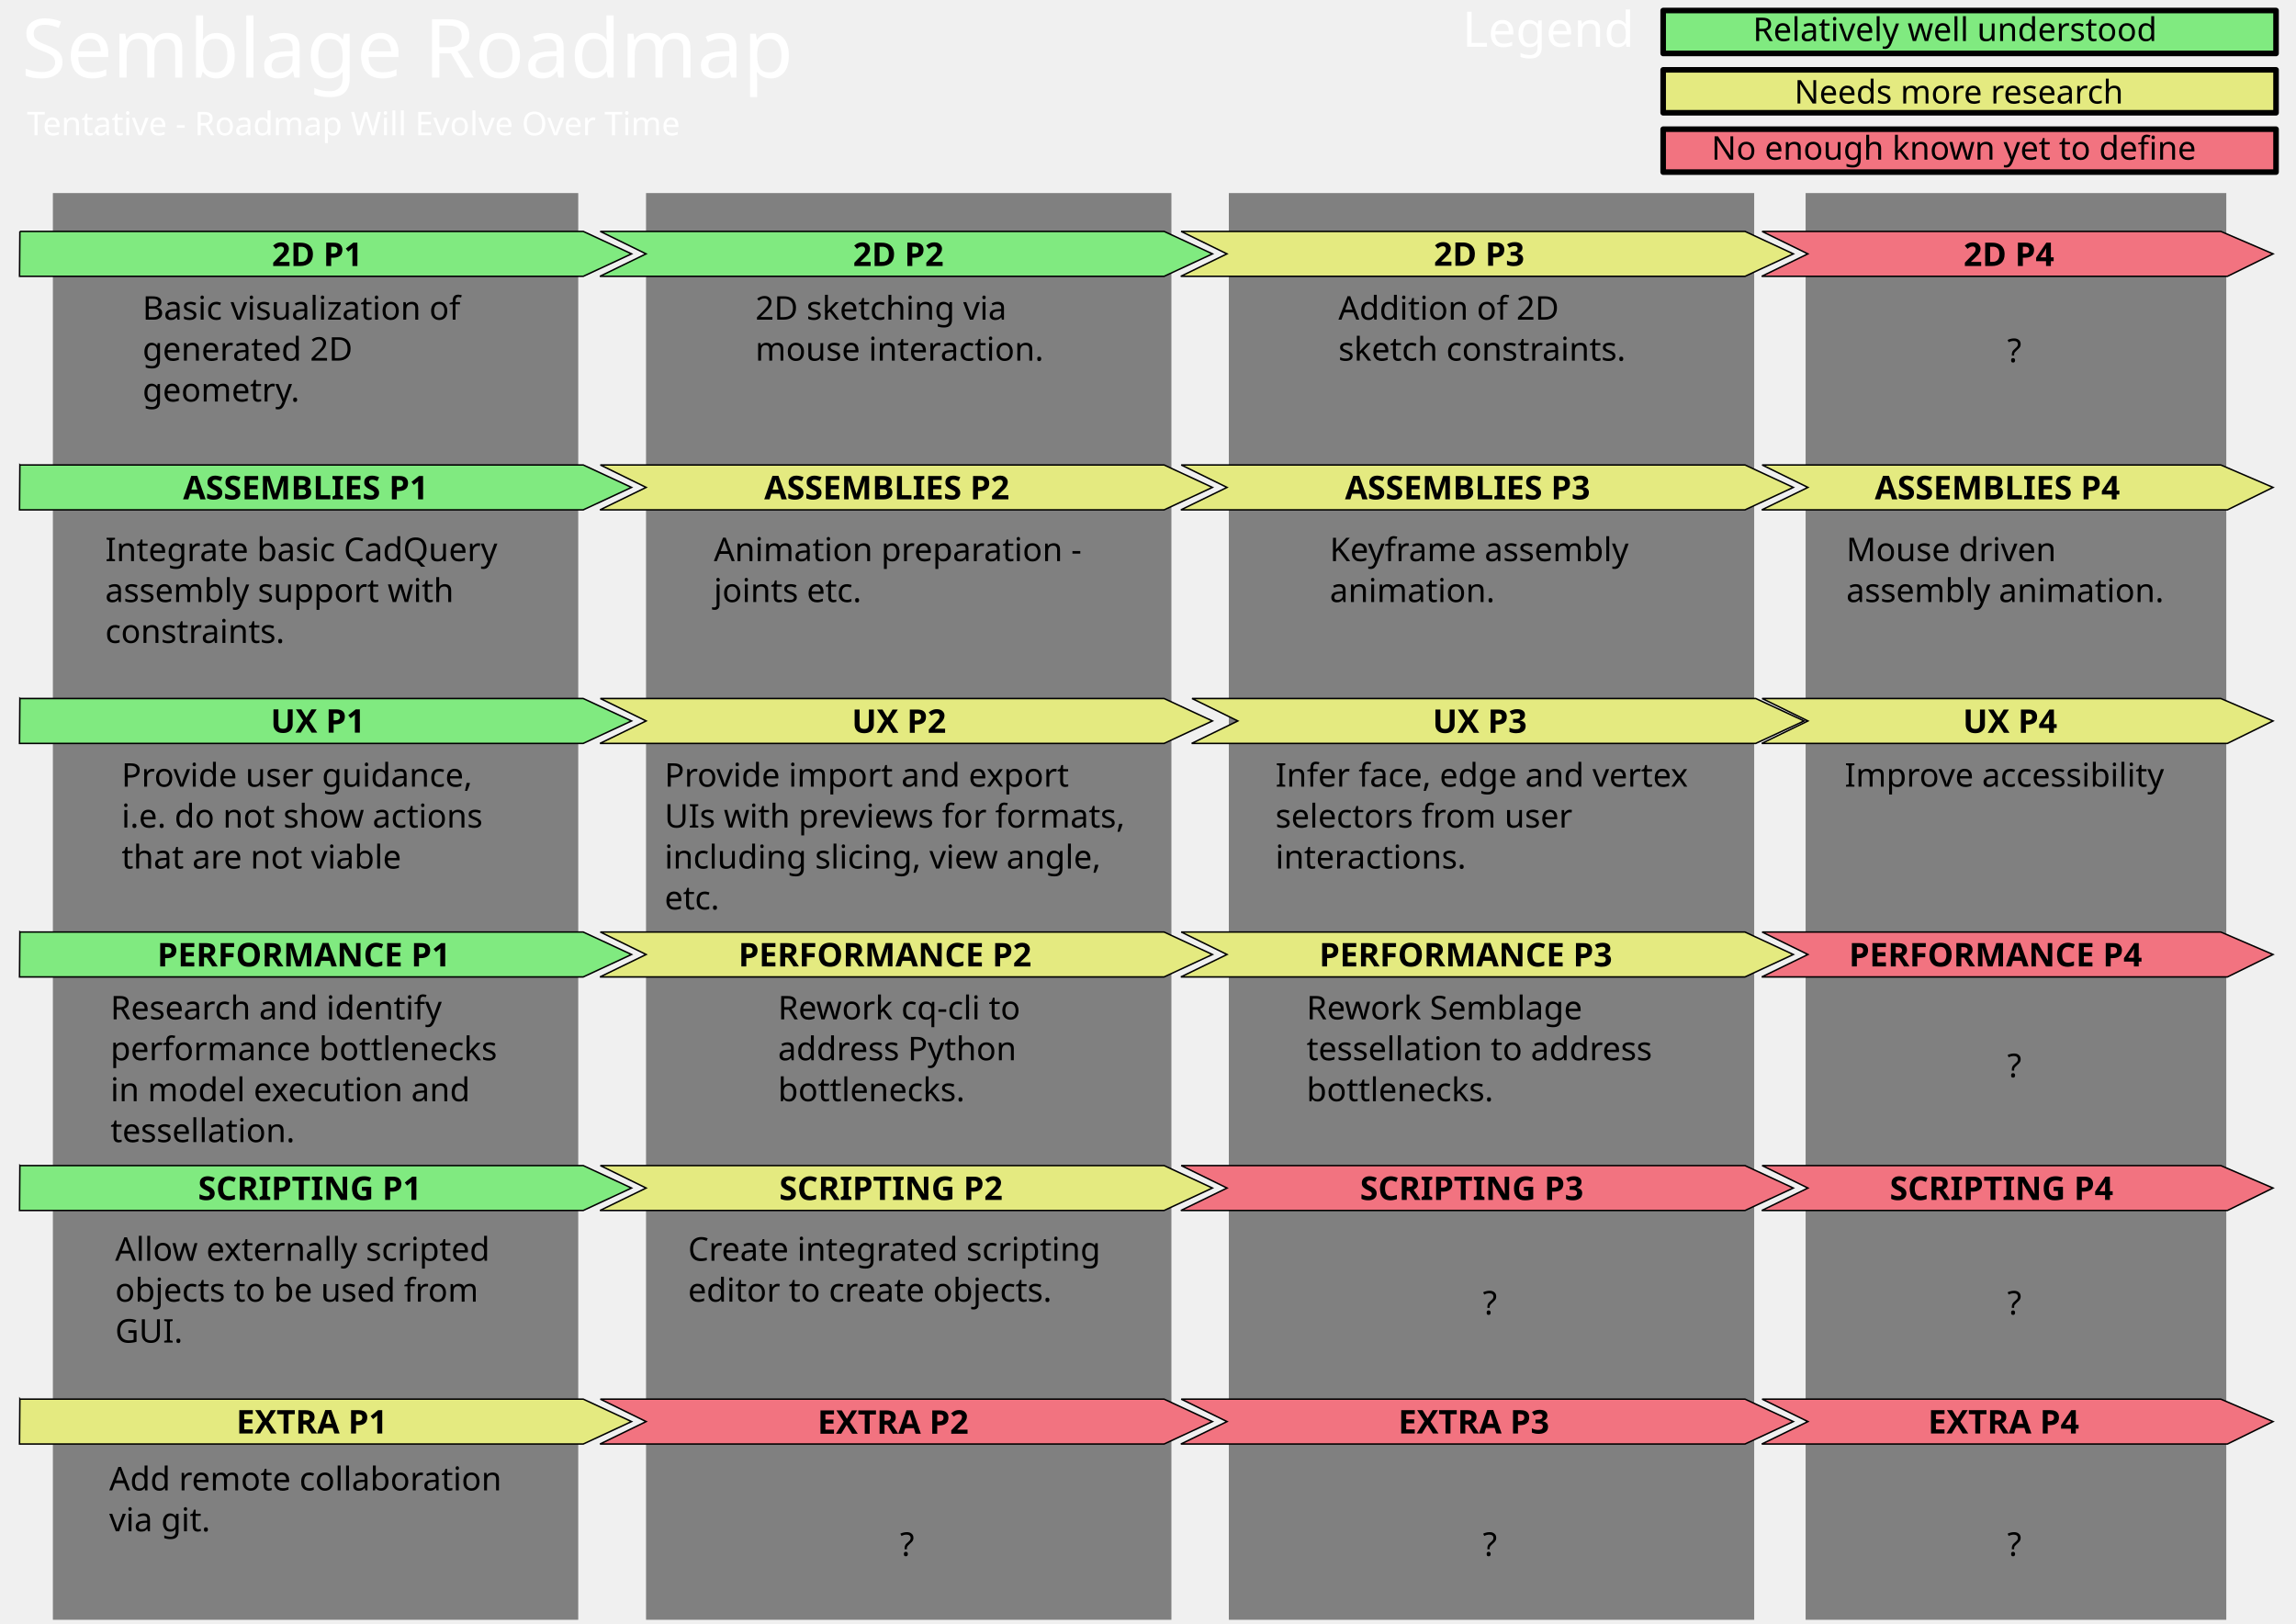
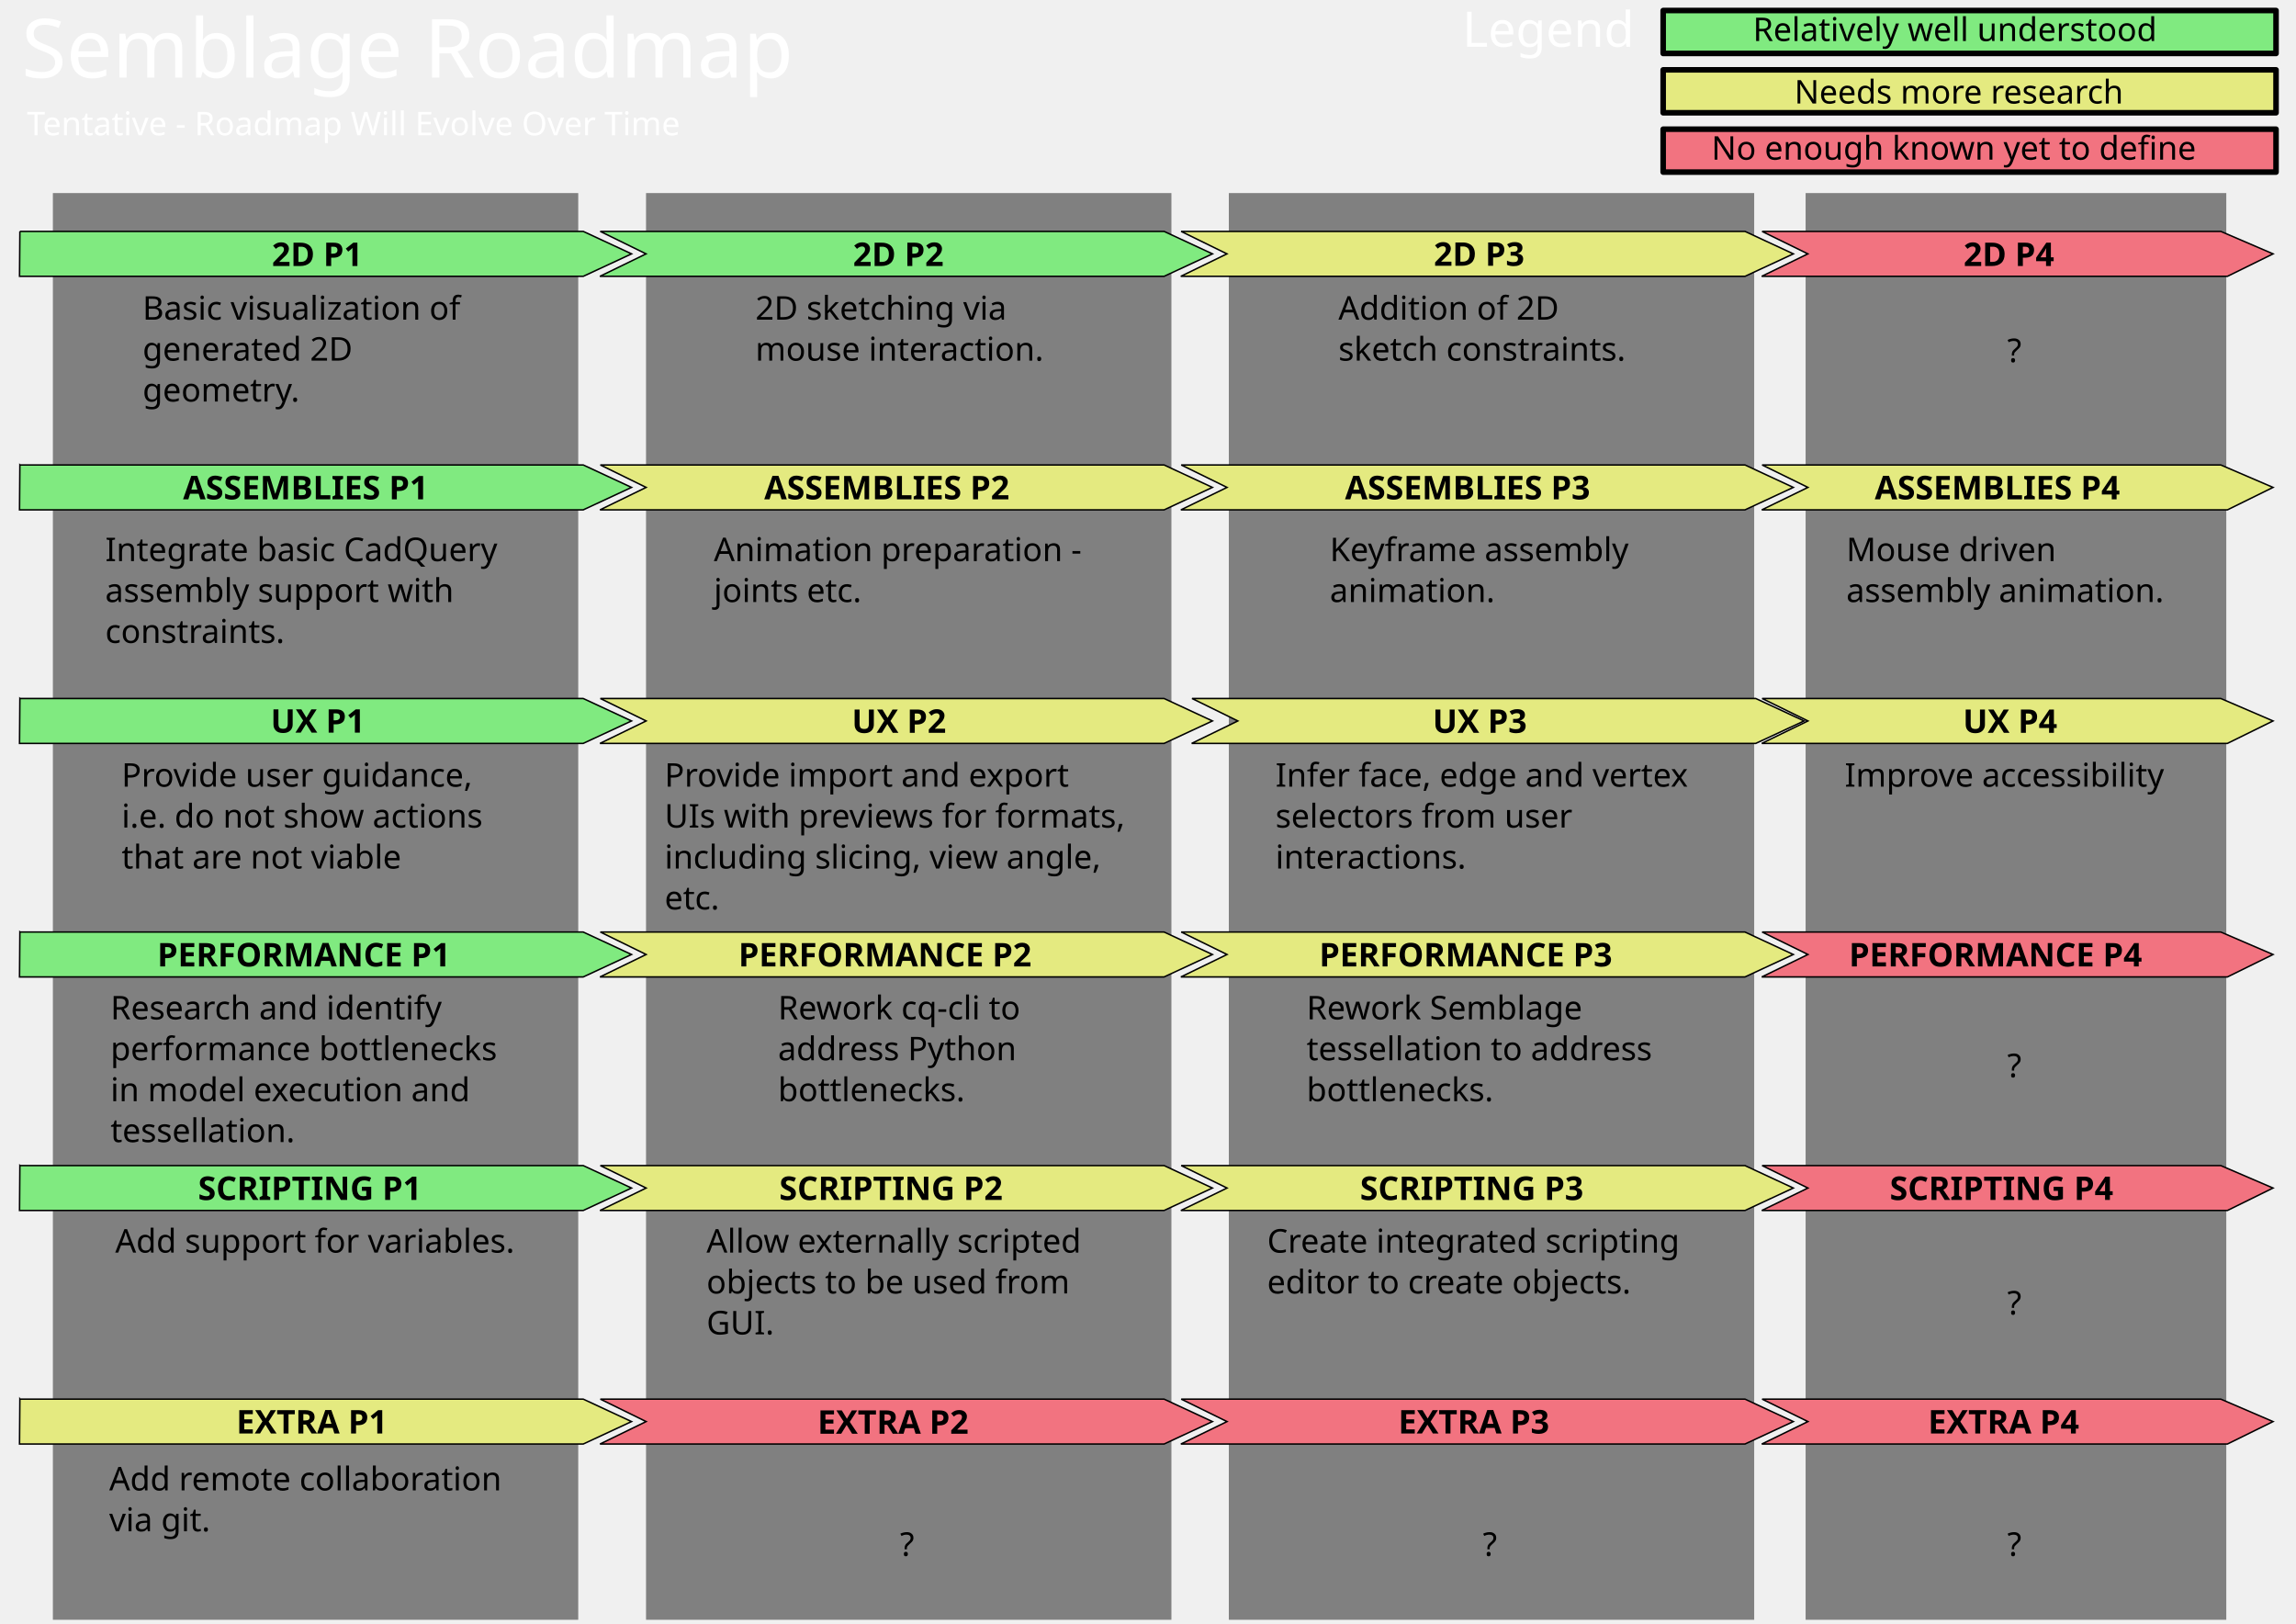
<svg xmlns="http://www.w3.org/2000/svg" width="297mm" height="210mm" viewBox="0 0 297 210" version="1.1" id="svg8">
  <defs id="defs2">
    </defs>
  <g id="layer1">
    <rect style="fill:#808080;fill-opacity:1;stroke:none;stroke-width:0.424;stroke-linecap:butt;stroke-linejoin:round;stroke-miterlimit:4;stroke-dasharray:none;stroke-opacity:1" id="rect1930" width="67.959" height="184.522" x="6.839" y="24.971" />
    <rect style="fill:#808080;fill-opacity:1;stroke:none;stroke-width:0.379;stroke-linecap:butt;stroke-linejoin:round;stroke-miterlimit:4;stroke-dasharray:none;stroke-opacity:1" id="rect1928" width="54.416" height="184.522" x="233.567" y="24.971" />
    <rect style="fill:#808080;fill-opacity:1;stroke:none;stroke-width:0.424;stroke-linecap:butt;stroke-linejoin:round;stroke-miterlimit:4;stroke-dasharray:none;stroke-opacity:1" id="rect1926" width="67.959" height="184.522" x="158.956" y="24.971" />
    <rect style="fill:#808080;fill-opacity:1;stroke:none;stroke-width:0.424;stroke-linecap:butt;stroke-linejoin:round;stroke-miterlimit:4;stroke-dasharray:none;stroke-opacity:1" id="rect1924" width="67.959" height="184.522" x="83.569" y="24.971" />
    <text xml:space="preserve" style="font-style:normal;font-weight:normal;font-size:5.644px;line-height:1.25;font-family:sans-serif;fill:#000000;fill-opacity:1;stroke:none;stroke-width:0.265" x="3.481" y="17.496" id="text980">
      <tspan id="tspan978" x="3.481" y="17.496" style="font-size:4.233px;fill:#ffffff;fill-opacity:1;stroke-width:0.265">Tentative - Roadmap Will Evolve Over Time</tspan>
    </text>
    <path style="fill:#80ea80;fill-opacity:1;stroke:#000000;stroke-width:0.191px;stroke-linecap:butt;stroke-linejoin:miter;stroke-opacity:1" d="m 2.572,29.929 c 0,0 72.876,0 72.876,0 0,0 6.248,2.904 6.248,2.904 0,0 -6.248,2.904 -6.248,2.904 0,0 -72.921,0 -72.921,0 0,0 0.045,-5.809 0.045,-5.809 z" id="path944" />
    <text xml:space="preserve" style="font-style:normal;font-weight:normal;font-size:10.583px;line-height:1.25;font-family:sans-serif;fill:#000000;fill-opacity:1;stroke:none;stroke-width:0.265" x="35.168" y="34.404" id="text932">
      <tspan id="tspan930" x="35.168" y="34.404" style="font-style:normal;font-variant:normal;font-weight:bold;font-stretch:normal;font-size:4.233px;font-family:sans-serif;-inkscape-font-specification:'sans-serif Bold';stroke-width:0.265">2D P1</tspan>
    </text>
    <path style="fill:#80ea80;fill-opacity:1;stroke:#000000;stroke-width:0.191px;stroke-linecap:butt;stroke-linejoin:miter;stroke-opacity:1" d="m 77.646,29.929 c 0,0 72.939,0 72.939,0 0,0 6.254,2.904 6.254,2.904 0,0 -6.254,2.904 -6.254,2.904 0,0 -72.984,0 -72.984,0 0,0 5.969,-2.904 5.969,-2.904 0,0 -5.924,-2.904 -5.924,-2.904 z" id="path958" />
    <text xml:space="preserve" style="font-style:normal;font-weight:normal;font-size:10.583px;line-height:1.25;font-family:sans-serif;fill:#000000;fill-opacity:1;stroke:none;stroke-width:0.265" x="110.341" y="34.404" id="text964">
      <tspan id="tspan962" x="110.341" y="34.404" style="font-style:normal;font-variant:normal;font-weight:bold;font-stretch:normal;font-size:4.233px;font-family:sans-serif;-inkscape-font-specification:'sans-serif Bold';stroke-width:0.265">2D P2</tspan>
    </text>
    <path style="fill:#e4ea80;fill-opacity:1;stroke:#000000;stroke-width:0.191px;stroke-linecap:butt;stroke-linejoin:miter;stroke-opacity:1" d="m 152.788,29.929 c 0,0 72.939,0 72.939,0 0,0 6.254,2.904 6.254,2.904 0,0 -6.254,2.904 -6.254,2.904 0,0 -72.985,0 -72.985,0 0,0 5.969,-2.904 5.969,-2.904 0,0 -5.924,-2.904 -5.924,-2.904 z" id="path966" />
    <text xml:space="preserve" style="font-style:normal;font-weight:normal;font-size:10.583px;line-height:1.25;font-family:sans-serif;fill:#000000;fill-opacity:1;stroke:none;stroke-width:0.265" x="185.467" y="34.374" id="text972">
      <tspan id="tspan970" x="185.467" y="34.374" style="font-style:normal;font-variant:normal;font-weight:bold;font-stretch:normal;font-size:4.233px;font-family:sans-serif;-inkscape-font-specification:'sans-serif Bold';stroke-width:0.265">2D P3</tspan>
    </text>
    <path style="fill:#f27380;fill-opacity:1;stroke:#000000;stroke-width:0.191px;stroke-linecap:butt;stroke-linejoin:miter;stroke-opacity:1" d="m 227.93,29.929 c 0,0 59.345,0 59.345,0 0,0 6.759,2.904 6.759,2.904 0,0 -5.903,2.904 -5.903,2.904 0,0 -60.246,0 -60.246,0 0,0 5.972,-2.904 5.972,-2.904 0,0 -5.926,-2.904 -5.926,-2.904 z" id="path974" />
    <path style="fill:#80ea80;fill-opacity:1;stroke:#000000;stroke-width:0.191px;stroke-linecap:butt;stroke-linejoin:miter;stroke-opacity:1" d="m 2.572,60.134 c 0,0 72.87,0 72.87,0 0,0 6.248,2.904 6.248,2.904 0,0 -6.248,2.904 -6.248,2.904 0,0 -72.916,0 -72.916,0 0,0 0.045,-5.809 0.045,-5.809 z" id="path990" />
    <text xml:space="preserve" style="font-style:normal;font-weight:normal;font-size:10.583px;line-height:1.25;font-family:sans-serif;fill:#000000;fill-opacity:1;stroke:none;stroke-width:0.265" x="23.68" y="64.579" id="text988">
      <tspan id="tspan986" x="23.68" y="64.579" style="font-style:normal;font-variant:normal;font-weight:bold;font-stretch:normal;font-size:4.233px;font-family:sans-serif;-inkscape-font-specification:'sans-serif Bold';stroke-width:0.265">ASSEMBLIES P1</tspan>
    </text>
    <path style="fill:#e4ea80;fill-opacity:1;stroke:#000000;stroke-width:0.191px;stroke-linecap:butt;stroke-linejoin:miter;stroke-opacity:1" d="m 77.658,60.134 c 0,0 72.922,0 72.922,0 0,0 6.252,2.904 6.252,2.904 0,0 -6.252,2.904 -6.252,2.904 0,0 -72.968,0 -72.968,0 0,0 5.968,-2.904 5.968,-2.904 0,0 -5.922,-2.904 -5.922,-2.904 z" id="path994" />
    <text xml:space="preserve" style="font-style:normal;font-weight:normal;font-size:4.233px;line-height:1.25;font-family:sans-serif;fill:#000000;fill-opacity:1;stroke:none;stroke-width:0.265" x="98.86" y="64.579" id="text1000">
      <tspan id="tspan998" x="98.86" y="64.579" style="font-style:normal;font-variant:normal;font-weight:bold;font-stretch:normal;font-size:4.233px;font-family:sans-serif;-inkscape-font-specification:'sans-serif Bold';stroke-width:0.265">ASSEMBLIES P2</tspan>
    </text>
    <path style="fill:#e4ea80;fill-opacity:1;stroke:#000000;stroke-width:0.191px;stroke-linecap:butt;stroke-linejoin:miter;stroke-opacity:1" d="m 152.8,60.134 c 0,0 72.922,0 72.922,0 0,0 6.252,2.904 6.252,2.904 0,0 -6.252,2.904 -6.252,2.904 0,0 -72.968,0 -72.968,0 0,0 5.968,-2.904 5.968,-2.904 0,0 -5.922,-2.904 -5.922,-2.904 z" id="path1002" />
    <text xml:space="preserve" style="font-style:normal;font-weight:normal;font-size:4.233px;line-height:1.25;font-family:sans-serif;fill:#000000;fill-opacity:1;stroke:none;stroke-width:0.265" x="173.986" y="64.579" id="text1008">
      <tspan id="tspan1006" x="173.986" y="64.579" style="font-style:normal;font-variant:normal;font-weight:bold;font-stretch:normal;font-size:4.233px;font-family:sans-serif;-inkscape-font-specification:'sans-serif Bold';stroke-width:0.265">ASSEMBLIES P3</tspan>
    </text>
    <path style="fill:#e4ea80;fill-opacity:1;stroke:#000000;stroke-width:0.191px;stroke-linecap:butt;stroke-linejoin:miter;stroke-opacity:1" d="m 227.942,60.134 c 0,0 59.329,0 59.329,0 0,0 6.757,2.904 6.757,2.904 0,0 -5.901,2.904 -5.901,2.904 0,0 -60.23,0 -60.23,0 0,0 5.97,-2.904 5.97,-2.904 0,0 -5.925,-2.904 -5.925,-2.904 z" id="path1010" />
    <path style="fill:#f27380;fill-opacity:1;stroke:#000000;stroke-width:0.191px;stroke-linecap:butt;stroke-linejoin:miter;stroke-opacity:1" d="m 227.942,150.749 c 0,0 59.329,0 59.329,0 0,0 6.757,2.904 6.757,2.904 0,0 -5.901,2.904 -5.901,2.904 0,0 -60.23,0 -60.23,0 0,0 5.97,-2.904 5.97,-2.904 0,0 -5.925,-2.904 -5.925,-2.904 z" id="path1042" />
    <path style="fill:#80ea80;fill-opacity:1;stroke:#000000;stroke-width:0.191px;stroke-linecap:butt;stroke-linejoin:miter;stroke-opacity:1" d="m 2.572,150.749 c 0,0 72.87,0 72.87,0 0,0 6.248,2.904 6.248,2.904 0,0 -6.248,2.904 -6.248,2.904 0,0 -72.916,0 -72.916,0 0,0 0.045,-5.809 0.045,-5.809 z" id="path1022" />
    <text xml:space="preserve" style="font-style:normal;font-weight:normal;font-size:10.583px;line-height:1.25;font-family:sans-serif;fill:#000000;fill-opacity:1;stroke:none;stroke-width:0.265" x="25.618" y="155.194" id="text1020">
      <tspan id="tspan1018" x="25.618" y="155.194" style="font-style:normal;font-variant:normal;font-weight:bold;font-stretch:normal;font-size:4.233px;font-family:sans-serif;-inkscape-font-specification:'sans-serif Bold';stroke-width:0.265">SCRIPTING P1</tspan>
    </text>
    <path style="fill:#e4ea80;fill-opacity:1;stroke:#000000;stroke-width:0.191px;stroke-linecap:butt;stroke-linejoin:miter;stroke-opacity:1" d="m 77.658,150.749 c 0,0 72.922,0 72.922,0 0,0 6.252,2.904 6.252,2.904 0,0 -6.252,2.904 -6.252,2.904 0,0 -72.968,0 -72.968,0 0,0 5.968,-2.904 5.968,-2.904 0,0 -5.922,-2.904 -5.922,-2.904 z" id="path1026" />
    <text xml:space="preserve" style="font-style:normal;font-weight:normal;font-size:10.583px;line-height:1.25;font-family:sans-serif;fill:#000000;fill-opacity:1;stroke:none;stroke-width:0.265" x="100.797" y="155.194" id="text1032">
      <tspan id="tspan1030" x="100.797" y="155.194" style="font-style:normal;font-variant:normal;font-weight:bold;font-stretch:normal;font-size:4.233px;font-family:sans-serif;-inkscape-font-specification:'sans-serif Bold';stroke-width:0.265">SCRIPTING P2</tspan>
    </text>
-     <path style="fill:#f27380;fill-opacity:1;stroke:#000000;stroke-width:0.191px;stroke-linecap:butt;stroke-linejoin:miter;stroke-opacity:1" d="m 152.8,150.749 c 0,0 72.922,0 72.922,0 0,0 6.252,2.904 6.252,2.904 0,0 -6.252,2.904 -6.252,2.904 0,0 -72.968,0 -72.968,0 0,0 5.968,-2.904 5.968,-2.904 0,0 -5.922,-2.904 -5.922,-2.904 z" id="path1034" />
+     <path style="fill:#e4ea80;fill-opacity:1;stroke:#000000;stroke-width:0.191px;stroke-linecap:butt;stroke-linejoin:miter;stroke-opacity:1" d="m 152.8,150.749 c 0,0 72.922,0 72.922,0 0,0 6.252,2.904 6.252,2.904 0,0 -6.252,2.904 -6.252,2.904 0,0 -72.968,0 -72.968,0 0,0 5.968,-2.904 5.968,-2.904 0,0 -5.922,-2.904 -5.922,-2.904 z" id="path1034" />
    <text xml:space="preserve" style="font-style:normal;font-weight:normal;font-size:10.583px;line-height:1.25;font-family:sans-serif;fill:#000000;fill-opacity:1;stroke:none;stroke-width:0.265" x="175.924" y="155.194" id="text1040">
      <tspan id="tspan1038" x="175.924" y="155.194" style="font-style:normal;font-variant:normal;font-weight:bold;font-stretch:normal;font-size:4.233px;font-family:sans-serif;-inkscape-font-specification:'sans-serif Bold';stroke-width:0.265">SCRIPTING P3</tspan>
    </text>
    <path style="fill:#80ea80;fill-opacity:1;stroke:#000000;stroke-width:0.191px;stroke-linecap:butt;stroke-linejoin:miter;stroke-opacity:1" d="m 2.572,90.339 c 0,0 72.87,0 72.87,0 0,0 6.248,2.904 6.248,2.904 0,0 -6.248,2.904 -6.248,2.904 0,0 -72.916,0 -72.916,0 0,0 0.045,-5.809 0.045,-5.809 z" id="path1054" />
    <text xml:space="preserve" style="font-style:normal;font-weight:normal;font-size:10.583px;line-height:1.25;font-family:sans-serif;fill:#000000;fill-opacity:1;stroke:none;stroke-width:0.265" x="35.014" y="94.756" id="text1052">
      <tspan id="tspan1050" x="35.014" y="94.756" style="font-style:normal;font-variant:normal;font-weight:bold;font-stretch:normal;font-size:4.233px;font-family:sans-serif;-inkscape-font-specification:'sans-serif Bold';stroke-width:0.265">UX P1</tspan>
    </text>
    <path style="fill:#e4ea80;fill-opacity:1;stroke:#000000;stroke-width:0.191px;stroke-linecap:butt;stroke-linejoin:miter;stroke-opacity:1" d="m 77.658,90.339 c 0,0 72.922,0 72.922,0 0,0 6.252,2.904 6.252,2.904 0,0 -6.252,2.904 -6.252,2.904 0,0 -72.968,0 -72.968,0 0,0 5.968,-2.904 5.968,-2.904 0,0 -5.922,-2.904 -5.922,-2.904 z" id="path1058" />
    <text xml:space="preserve" style="font-style:normal;font-weight:normal;font-size:4.233px;line-height:1.25;font-family:sans-serif;fill:#000000;fill-opacity:1;stroke:none;stroke-width:0.265" x="110.193" y="94.784" id="text1064">
      <tspan id="tspan1062" x="110.193" y="94.784" style="font-style:normal;font-variant:normal;font-weight:bold;font-stretch:normal;font-size:4.233px;font-family:sans-serif;-inkscape-font-specification:'sans-serif Bold';stroke-width:0.265">UX P2</tspan>
    </text>
    <path style="fill:#e4ea80;fill-opacity:1;stroke:#000000;stroke-width:0.191px;stroke-linecap:butt;stroke-linejoin:miter;stroke-opacity:1" d="m 154.195,90.339 c 0,0 72.922,0 72.922,0 0,0 6.252,2.904 6.252,2.904 0,0 -6.252,2.904 -6.252,2.904 0,0 -72.968,0 -72.968,0 0,0 5.968,-2.904 5.968,-2.904 0,0 -5.922,-2.904 -5.922,-2.904 z" id="path1066" />
    <text xml:space="preserve" style="font-style:normal;font-weight:normal;font-size:4.233px;line-height:1.25;font-family:sans-serif;fill:#000000;fill-opacity:1;stroke:none;stroke-width:0.265" x="185.32" y="94.784" id="text1072">
      <tspan id="tspan1070" x="185.32" y="94.784" style="font-style:normal;font-variant:normal;font-weight:bold;font-stretch:normal;font-size:4.233px;font-family:sans-serif;-inkscape-font-specification:'sans-serif Bold';stroke-width:0.265">UX P3</tspan>
    </text>
    <path style="fill:#e4ea80;fill-opacity:1;stroke:#000000;stroke-width:0.191px;stroke-linecap:butt;stroke-linejoin:miter;stroke-opacity:1" d="m 227.942,90.339 c 0,0 59.329,0 59.329,0 0,0 6.757,2.904 6.757,2.904 0,0 -5.901,2.904 -5.901,2.904 0,0 -60.23,0 -60.23,0 0,0 5.97,-2.904 5.97,-2.904 0,0 -5.925,-2.904 -5.925,-2.904 z" id="path1074" />
    <path style="fill:#f27380;fill-opacity:1;stroke:#000000;stroke-width:0.191px;stroke-linecap:butt;stroke-linejoin:miter;stroke-opacity:1" d="m 227.942,180.954 c 0,0 59.329,0 59.329,0 0,0 6.757,2.904 6.757,2.904 0,0 -5.901,2.904 -5.901,2.904 0,0 -60.23,0 -60.23,0 0,0 5.97,-2.904 5.97,-2.904 0,0 -5.925,-2.904 -5.925,-2.904 z" id="path1106" />
    <path style="fill:#e4ea80;fill-opacity:1;stroke:#000000;stroke-width:0.191px;stroke-linecap:butt;stroke-linejoin:miter;stroke-opacity:1" d="m 2.572,180.954 c 0,0 72.87,0 72.87,0 0,0 6.248,2.904 6.248,2.904 0,0 -6.248,2.904 -6.248,2.904 0,0 -72.916,0 -72.916,0 0,0 0.045,-5.809 0.045,-5.809 z" id="path1086" />
    <text xml:space="preserve" style="font-style:normal;font-weight:normal;font-size:4.233px;line-height:1.25;font-family:sans-serif;fill:#000000;fill-opacity:1;stroke:none;stroke-width:0.265" x="30.578" y="185.401" id="text1084">
      <tspan id="tspan1082" x="30.578" y="185.401" style="font-style:normal;font-variant:normal;font-weight:bold;font-stretch:normal;font-size:4.233px;font-family:sans-serif;-inkscape-font-specification:'sans-serif Bold';stroke-width:0.265">EXTRA P1</tspan>
    </text>
    <path style="fill:#f27380;fill-opacity:1;stroke:#000000;stroke-width:0.191px;stroke-linecap:butt;stroke-linejoin:miter;stroke-opacity:1" d="m 77.658,180.954 c 0,0 72.922,0 72.922,0 0,0 6.252,2.904 6.252,2.904 0,0 -6.252,2.904 -6.252,2.904 0,0 -72.968,0 -72.968,0 0,0 5.968,-2.904 5.968,-2.904 0,0 -5.922,-2.904 -5.922,-2.904 z" id="path1090" />
    <text xml:space="preserve" style="font-style:normal;font-weight:normal;font-size:4.233px;line-height:1.25;font-family:sans-serif;fill:#000000;fill-opacity:1;stroke:none;stroke-width:0.265" x="105.757" y="185.429" id="text1096">
      <tspan id="tspan1094" x="105.757" y="185.429" style="font-style:normal;font-variant:normal;font-weight:bold;font-stretch:normal;font-size:4.233px;font-family:sans-serif;-inkscape-font-specification:'sans-serif Bold';stroke-width:0.265">EXTRA P2</tspan>
    </text>
    <path style="fill:#f27380;fill-opacity:1;stroke:#000000;stroke-width:0.191px;stroke-linecap:butt;stroke-linejoin:miter;stroke-opacity:1" d="m 152.8,180.954 c 0,0 72.922,0 72.922,0 0,0 6.252,2.904 6.252,2.904 0,0 -6.252,2.904 -6.252,2.904 0,0 -72.968,0 -72.968,0 0,0 5.968,-2.904 5.968,-2.904 0,0 -5.922,-2.904 -5.922,-2.904 z" id="path1098" />
    <text xml:space="preserve" style="font-style:normal;font-weight:normal;font-size:4.233px;line-height:1.25;font-family:sans-serif;fill:#000000;fill-opacity:1;stroke:none;stroke-width:0.265" x="180.884" y="185.399" id="text1104">
      <tspan id="tspan1102" x="180.884" y="185.399" style="font-style:normal;font-variant:normal;font-weight:bold;font-stretch:normal;font-size:4.233px;font-family:sans-serif;-inkscape-font-specification:'sans-serif Bold';stroke-width:0.265">EXTRA P3</tspan>
    </text>
    <path style="fill:#f27380;fill-opacity:1;stroke:#000000;stroke-width:0.191px;stroke-linecap:butt;stroke-linejoin:miter;stroke-opacity:1" d="m 227.942,120.544 c 0,0 59.329,0 59.329,0 0,0 6.757,2.904 6.757,2.904 0,0 -5.901,2.904 -5.901,2.904 0,0 -60.23,0 -60.23,0 0,0 5.97,-2.904 5.97,-2.904 0,0 -5.925,-2.904 -5.925,-2.904 z" id="path1138" />
    <path style="fill:#80ea80;fill-opacity:1;stroke:#000000;stroke-width:0.191px;stroke-linecap:butt;stroke-linejoin:miter;stroke-opacity:1" d="m 2.572,120.544 c 0,0 72.87,0 72.87,0 0,0 6.248,2.904 6.248,2.904 0,0 -6.248,2.904 -6.248,2.904 0,0 -72.916,0 -72.916,0 0,0 0.045,-5.809 0.045,-5.809 z" id="path1118" />
    <text xml:space="preserve" style="font-style:normal;font-weight:normal;font-size:4.233px;line-height:1.25;font-family:sans-serif;fill:#000000;fill-opacity:1;stroke:none;stroke-width:0.265" x="20.346" y="124.989" id="text1116">
      <tspan id="tspan1114" x="20.346" y="124.989" style="font-style:normal;font-variant:normal;font-weight:bold;font-stretch:normal;font-size:4.233px;font-family:sans-serif;-inkscape-font-specification:'sans-serif Bold';stroke-width:0.265">PERFORMANCE P1</tspan>
    </text>
    <path style="fill:#e4ea80;fill-opacity:1;stroke:#000000;stroke-width:0.191px;stroke-linecap:butt;stroke-linejoin:miter;stroke-opacity:1" d="m 77.658,120.544 c 0,0 72.922,0 72.922,0 0,0 6.252,2.904 6.252,2.904 0,0 -6.252,2.904 -6.252,2.904 0,0 -72.968,0 -72.968,0 0,0 5.968,-2.904 5.968,-2.904 0,0 -5.922,-2.904 -5.922,-2.904 z" id="path1122" />
    <text xml:space="preserve" style="font-style:normal;font-weight:normal;font-size:4.233px;line-height:1.25;font-family:sans-serif;fill:#000000;fill-opacity:1;stroke:none;stroke-width:0.265" x="95.525" y="124.989" id="text1128">
      <tspan id="tspan1126" x="95.525" y="124.989" style="font-style:normal;font-variant:normal;font-weight:bold;font-stretch:normal;font-size:4.233px;font-family:sans-serif;-inkscape-font-specification:'sans-serif Bold';stroke-width:0.265">PERFORMANCE P2</tspan>
    </text>
    <path style="fill:#e4ea80;fill-opacity:1;stroke:#000000;stroke-width:0.191px;stroke-linecap:butt;stroke-linejoin:miter;stroke-opacity:1" d="m 152.8,120.544 c 0,0 72.922,0 72.922,0 0,0 6.252,2.904 6.252,2.904 0,0 -6.252,2.904 -6.252,2.904 0,0 -72.968,0 -72.968,0 0,0 5.968,-2.904 5.968,-2.904 0,0 -5.922,-2.904 -5.922,-2.904 z" id="path1130" />
    <text xml:space="preserve" style="font-style:normal;font-weight:normal;font-size:4.233px;line-height:1.25;font-family:sans-serif;fill:#000000;fill-opacity:1;stroke:none;stroke-width:0.265" x="170.652" y="124.989" id="text1136">
      <tspan id="tspan1134" x="170.652" y="124.989" style="font-style:normal;font-variant:normal;font-weight:bold;font-stretch:normal;font-size:4.233px;font-family:sans-serif;-inkscape-font-specification:'sans-serif Bold';stroke-width:0.265">PERFORMANCE P3</tspan>
    </text>
    <text xml:space="preserve" style="font-style:normal;font-weight:normal;font-size:4.233px;line-height:1.25;font-family:sans-serif;fill:#000000;fill-opacity:1;stroke:none;stroke-width:0.265" x="18.444" y="41.347" id="text1388">
      <tspan id="tspan1386" x="18.444" y="41.347" style="font-size:4.233px;fill:#000000;fill-opacity:1;stroke-width:0.265">Basic visualization of</tspan>
      <tspan x="18.444" y="46.639" style="font-size:4.233px;fill:#000000;fill-opacity:1;stroke-width:0.265" id="tspan1404">generated 2D</tspan>
      <tspan x="18.444" y="51.931" style="font-size:4.233px;fill:#000000;fill-opacity:1;stroke-width:0.265" id="tspan1706">geometry.</tspan>
    </text>
    <text xml:space="preserve" style="font-style:normal;font-weight:normal;font-size:4.233px;line-height:1.25;font-family:sans-serif;fill:#000000;fill-opacity:1;stroke:none;stroke-width:0.265" x="173.127" y="41.347" id="text1410">
      <tspan x="173.127" y="41.347" style="font-size:4.233px;stroke-width:0.265" id="tspan1414">Addition of 2D</tspan>
      <tspan x="173.127" y="46.639" style="font-size:4.233px;stroke-width:0.265" id="tspan1720">sketch constraints.</tspan>
    </text>
    <text xml:space="preserve" style="font-style:normal;font-weight:normal;font-size:4.233px;line-height:1.25;font-family:sans-serif;fill:#000000;fill-opacity:1;stroke:none;stroke-width:0.265" x="13.612" y="72.568" id="text1565">
      <tspan x="13.612" y="72.568" style="font-size:4.233px;stroke-width:0.265" id="tspan1563">Integrate basic CadQuery</tspan>
      <tspan x="13.612" y="77.86" style="font-size:4.233px;stroke-width:0.265" id="tspan1569">assembly support with </tspan>
      <tspan x="13.612" y="83.152" style="font-size:4.233px;stroke-width:0.265" id="tspan1648">constraints.</tspan>
    </text>
    <text xml:space="preserve" style="font-style:normal;font-weight:normal;font-size:4.233px;line-height:1.25;font-family:sans-serif;fill:#000000;fill-opacity:1;stroke:none;stroke-width:0.265" x="164.988" y="101.741" id="text1579">
      <tspan x="164.988" y="101.741" style="font-size:4.233px;stroke-width:0.265" id="tspan1577">Infer face, edge and vertex</tspan>
      <tspan x="164.988" y="107.033" style="font-size:4.233px;stroke-width:0.265" id="tspan1585">selectors from user</tspan>
      <tspan x="164.988" y="112.325" style="font-size:4.233px;stroke-width:0.265" id="tspan1944">interactions.</tspan>
    </text>
    <text xml:space="preserve" style="font-style:normal;font-weight:normal;font-size:4.233px;line-height:1.25;font-family:sans-serif;fill:#000000;fill-opacity:1;stroke:none;stroke-width:0.265" x="85.968" y="101.741" id="text1593">
      <tspan x="85.968" y="101.741" style="font-size:4.233px;stroke-width:0.265" id="tspan1591">Provide import and export</tspan>
      <tspan x="85.968" y="107.033" style="font-size:4.233px;stroke-width:0.265" id="tspan1597">UIs with previews for formats,</tspan>
      <tspan x="85.968" y="112.325" style="font-size:4.233px;stroke-width:0.265" id="tspan1599">including slicing, view angle,</tspan>
      <tspan x="85.968" y="117.616" style="font-size:4.233px;stroke-width:0.265" id="tspan1746">etc.</tspan>
    </text>
    <text xml:space="preserve" style="font-style:normal;font-weight:normal;font-size:4.233px;line-height:1.25;font-family:sans-serif;fill:#000000;fill-opacity:1;stroke:none;stroke-width:0.265" x="14.296" y="131.835" id="text1611">
      <tspan x="14.296" y="131.835" style="font-size:4.233px;stroke-width:0.265" id="tspan1609">Research and identify</tspan>
      <tspan x="14.296" y="137.127" style="font-size:4.233px;stroke-width:0.265" id="tspan1615">performance bottlenecks</tspan>
      <tspan x="14.296" y="142.418" style="font-size:4.233px;stroke-width:0.265" id="tspan1617">in model execution and</tspan>
      <tspan x="14.296" y="147.71" style="font-size:4.233px;stroke-width:0.265" id="tspan1619">tessellation.</tspan>
    </text>
-     <text xml:space="preserve" style="font-style:normal;font-weight:normal;font-size:4.233px;line-height:1.25;font-family:sans-serif;fill:#000000;fill-opacity:1;stroke:none;stroke-width:0.265" x="14.896" y="163.055" id="text1625">
-       <tspan x="14.896" y="163.055" style="font-size:4.233px;stroke-width:0.265" id="tspan1623">Allow externally scripted</tspan>
-       <tspan x="14.896" y="168.347" style="font-size:4.233px;stroke-width:0.265" id="tspan1629">objects to be used from</tspan>
-       <tspan x="14.896" y="173.639" style="font-size:4.233px;stroke-width:0.265" id="tspan1631">GUI.</tspan>
-     </text>
-     <text xml:space="preserve" style="font-style:normal;font-weight:normal;font-size:4.233px;line-height:1.25;font-family:sans-serif;fill:#000000;fill-opacity:1;stroke:none;stroke-width:0.265" x="89.003" y="163.055" id="text1639">
-       <tspan x="89.003" y="163.055" style="font-size:4.233px;stroke-width:0.265" id="tspan1637">Create integrated scripting</tspan>
-       <tspan x="89.003" y="168.347" style="font-size:4.233px;stroke-width:0.265" id="tspan1646">editor to create objects.</tspan>
+     <text xml:space="preserve" style="font-style:normal;font-weight:normal;font-size:4.233px;line-height:1.25;font-family:sans-serif;fill:#000000;fill-opacity:1;stroke:none;stroke-width:0.265" x="91.392" y="161.997" id="text1625">
+       <tspan x="91.392" y="161.997" style="font-size:4.233px;stroke-width:0.265" id="tspan1623">Allow externally scripted</tspan>
+       <tspan x="91.392" y="167.289" style="font-size:4.233px;stroke-width:0.265" id="tspan1629">objects to be used from</tspan>
+       <tspan x="91.392" y="172.58" style="font-size:4.233px;stroke-width:0.265" id="tspan1631">GUI.</tspan>
+     </text>
+     <text xml:space="preserve" style="font-style:normal;font-weight:normal;font-size:4.233px;line-height:1.25;font-family:sans-serif;fill:#000000;fill-opacity:1;stroke:none;stroke-width:0.265" x="163.912" y="161.997" id="text1639">
+       <tspan x="163.912" y="161.997" style="font-size:4.233px;stroke-width:0.265" id="tspan1637">Create integrated scripting</tspan>
+       <tspan x="163.912" y="167.289" style="font-size:4.233px;stroke-width:0.265" id="tspan1646">editor to create objects.</tspan>
    </text>
    <text xml:space="preserve" style="font-style:normal;font-weight:normal;font-size:4.233px;line-height:1.25;font-family:sans-serif;fill:#000000;fill-opacity:1;stroke:none;stroke-width:0.265" x="172.023" y="72.568" id="text1656">
      <tspan x="172.023" y="72.568" style="font-size:4.233px;stroke-width:0.265" id="tspan1654">Keyframe assembly</tspan>
      <tspan x="172.023" y="77.86" style="font-size:4.233px;stroke-width:0.265" id="tspan1700">animation.</tspan>
    </text>
    <text xml:space="preserve" style="font-style:normal;font-weight:normal;font-size:4.233px;line-height:1.25;font-family:sans-serif;fill:#000000;fill-opacity:1;stroke:none;stroke-width:0.265" x="92.339" y="72.568" id="text1669">
      <tspan x="92.339" y="72.568" style="font-size:4.233px;stroke-width:0.265" id="tspan1667">Animation preparation - </tspan>
      <tspan x="92.339" y="77.86" style="font-size:4.233px;stroke-width:0.265" id="tspan1676">joints etc.</tspan>
    </text>
    <text xml:space="preserve" style="font-style:normal;font-weight:normal;font-size:4.233px;line-height:1.25;font-family:sans-serif;fill:#000000;fill-opacity:1;stroke:none;stroke-width:0.265" x="242.513" y="64.579" id="text1692">
      <tspan id="tspan1690" x="242.513" y="64.579" style="font-style:normal;font-variant:normal;font-weight:bold;font-stretch:normal;font-size:4.233px;font-family:sans-serif;-inkscape-font-specification:'sans-serif Bold';stroke-width:0.265">ASSEMBLIES P4</tspan>
    </text>
    <text xml:space="preserve" style="font-style:normal;font-weight:normal;font-size:4.233px;line-height:1.25;font-family:sans-serif;fill:#000000;fill-opacity:1;stroke:none;stroke-width:0.265" x="238.831" y="72.568" id="text1696">
      <tspan x="238.831" y="72.568" style="font-size:4.233px;stroke-width:0.265" id="tspan1694">Mouse driven</tspan>
      <tspan x="238.831" y="77.86" style="font-size:4.233px;stroke-width:0.265" id="tspan1698">assembly animation.</tspan>
    </text>
    <text xml:space="preserve" style="font-style:normal;font-weight:normal;font-size:4.233px;line-height:1.25;font-family:sans-serif;fill:#000000;fill-opacity:1;stroke:none;stroke-width:0.265" x="97.713" y="41.347" id="text1712">
      <tspan x="97.713" y="41.347" style="font-size:4.233px;stroke-width:0.265" id="tspan1710">2D sketching via</tspan>
      <tspan x="97.713" y="46.639" style="font-size:4.233px;stroke-width:0.265" id="tspan1716">mouse interaction.</tspan>
    </text>
    <text xml:space="preserve" style="font-style:normal;font-weight:normal;font-size:10.583px;line-height:1.25;font-family:sans-serif;fill:#000000;fill-opacity:1;stroke:none;stroke-width:0.265" x="253.995" y="34.404" id="text1736">
      <tspan id="tspan1734" x="253.995" y="34.404" style="font-style:normal;font-variant:normal;font-weight:bold;font-stretch:normal;font-size:4.233px;font-family:sans-serif;-inkscape-font-specification:'sans-serif Bold';stroke-width:0.265">2D P4</tspan>
    </text>
    <text xml:space="preserve" style="font-style:normal;font-weight:normal;font-size:10.583px;line-height:1.25;font-family:sans-serif;fill:#000000;fill-opacity:1;stroke:none;stroke-width:0.265" x="259.648" y="46.826" id="text1750">
      <tspan id="tspan1748" x="259.648" y="46.826" style="font-size:4.233px;stroke-width:0.265">?</tspan>
    </text>
    <text xml:space="preserve" style="font-style:normal;font-weight:normal;font-size:4.233px;line-height:1.25;font-family:sans-serif;fill:#000000;fill-opacity:1;stroke:none;stroke-width:0.265" x="253.918" y="94.784" id="text1766">
      <tspan id="tspan1764" x="253.918" y="94.784" style="font-style:normal;font-variant:normal;font-weight:bold;font-stretch:normal;font-size:4.233px;font-family:sans-serif;-inkscape-font-specification:'sans-serif Bold';stroke-width:0.265">UX P4</tspan>
    </text>
    <text xml:space="preserve" style="font-style:normal;font-weight:normal;font-size:4.233px;line-height:1.25;font-family:sans-serif;fill:#000000;fill-opacity:1;stroke:none;stroke-width:0.265" x="15.731" y="101.741" id="text1770">
      <tspan x="15.731" y="101.741" style="font-size:4.233px;stroke-width:0.265" id="tspan1932">Provide user guidance,</tspan>
      <tspan x="15.731" y="107.033" style="font-size:4.233px;stroke-width:0.265" id="tspan1936">i.e. do not show actions</tspan>
      <tspan x="15.731" y="112.325" style="font-size:4.233px;stroke-width:0.265" id="tspan1938">that are not viable</tspan>
    </text>
    <text xml:space="preserve" style="font-style:normal;font-weight:normal;font-size:10.583px;line-height:1.25;font-family:sans-serif;fill:#000000;fill-opacity:1;stroke:none;stroke-width:0.265" x="238.616" y="101.741" id="text1774">
      <tspan id="tspan1772" x="238.616" y="101.741" style="font-size:4.233px;stroke-width:0.265">Improve accessibility</tspan>
    </text>
    <text xml:space="preserve" style="font-style:normal;font-weight:normal;font-size:4.233px;line-height:1.25;font-family:sans-serif;fill:#000000;fill-opacity:1;stroke:none;stroke-width:0.265" x="239.179" y="124.989" id="text1789">
      <tspan id="tspan1787" x="239.179" y="124.989" style="font-style:normal;font-variant:normal;font-weight:bold;font-stretch:normal;font-size:4.233px;font-family:sans-serif;-inkscape-font-specification:'sans-serif Bold';stroke-width:0.265">PERFORMANCE P4</tspan>
    </text>
    <text xml:space="preserve" style="font-style:normal;font-weight:normal;font-size:10.583px;line-height:1.25;font-family:sans-serif;fill:#000000;fill-opacity:1;stroke:none;stroke-width:0.265" x="244.451" y="155.194" id="text1804">
      <tspan id="tspan1802" x="244.451" y="155.194" style="font-style:normal;font-variant:normal;font-weight:bold;font-stretch:normal;font-size:4.233px;font-family:sans-serif;-inkscape-font-specification:'sans-serif Bold';stroke-width:0.265">SCRIPTING P4</tspan>
    </text>
    <text xml:space="preserve" style="font-style:normal;font-weight:normal;font-size:4.233px;line-height:1.25;font-family:sans-serif;fill:#000000;fill-opacity:1;stroke:none;stroke-width:0.265" x="249.411" y="185.401" id="text1819">
      <tspan id="tspan1817" x="249.411" y="185.401" style="font-style:normal;font-variant:normal;font-weight:bold;font-stretch:normal;font-size:4.233px;font-family:sans-serif;-inkscape-font-specification:'sans-serif Bold';stroke-width:0.265">EXTRA P4</tspan>
    </text>
    <text xml:space="preserve" style="font-style:normal;font-weight:normal;font-size:4.233px;line-height:1.25;font-family:sans-serif;fill:#000000;fill-opacity:1;stroke:none;stroke-width:0.265" x="169.017" y="131.835" id="text1823">
      <tspan x="169.017" y="131.835" style="font-size:4.233px;stroke-width:0.265" id="tspan1873">Rework Semblage</tspan>
      <tspan x="169.017" y="137.127" style="font-size:4.233px;stroke-width:0.265" id="tspan1877">tessellation to address</tspan>
      <tspan x="169.017" y="142.418" style="font-size:4.233px;stroke-width:0.265" id="tspan1879">bottlenecks.</tspan>
    </text>
    <text xml:space="preserve" style="font-style:normal;font-weight:normal;font-size:4.233px;line-height:1.25;font-family:sans-serif;fill:#000000;fill-opacity:1;stroke:none;stroke-width:0.265" x="100.644" y="131.835" id="text1827">
      <tspan x="100.644" y="131.835" style="font-size:4.233px;stroke-width:0.265" id="tspan1865">Rework cq-cli to</tspan>
      <tspan x="100.644" y="137.127" style="font-size:4.233px;stroke-width:0.265" id="tspan1869">address Python</tspan>
      <tspan x="100.644" y="142.418" style="font-size:4.233px;stroke-width:0.265" id="tspan1871">bottlenecks.</tspan>
    </text>
    <text xml:space="preserve" style="font-style:normal;font-weight:normal;font-size:10.583px;line-height:1.25;font-family:sans-serif;fill:#000000;fill-opacity:1;stroke:none;stroke-width:0.265" x="259.648" y="139.309" id="text1831">
      <tspan id="tspan1829" x="259.648" y="139.309" style="font-size:4.233px;stroke-width:0.265">?</tspan>
    </text>
    <text xml:space="preserve" style="font-style:normal;font-weight:normal;font-size:10.583px;line-height:1.25;font-family:sans-serif;fill:#000000;fill-opacity:1;stroke:none;stroke-width:0.265" x="259.648" y="170.001" id="text1835">
      <tspan id="tspan1833" x="259.648" y="170.001" style="font-size:4.233px;stroke-width:0.265">?</tspan>
-     </text>
-     <text xml:space="preserve" style="font-style:normal;font-weight:normal;font-size:10.583px;line-height:1.25;font-family:sans-serif;fill:#000000;fill-opacity:1;stroke:none;stroke-width:0.265" x="191.808" y="170.001" id="text1839">
-       <tspan id="tspan1837" x="191.808" y="170.001" style="font-size:4.233px;stroke-width:0.265">?</tspan>
    </text>
    <text xml:space="preserve" style="font-style:normal;font-weight:normal;font-size:10.583px;line-height:1.25;font-family:sans-serif;fill:#000000;fill-opacity:1;stroke:none;stroke-width:0.265" x="191.808" y="201.221" id="text1843">
      <tspan id="tspan1841" x="191.808" y="201.221" style="font-size:4.233px;stroke-width:0.265">?</tspan>
    </text>
    <text xml:space="preserve" style="font-style:normal;font-weight:normal;font-size:10.583px;line-height:1.25;font-family:sans-serif;fill:#000000;fill-opacity:1;stroke:none;stroke-width:0.265" x="259.648" y="201.221" id="text1847">
      <tspan id="tspan1845" x="259.648" y="201.221" style="font-size:4.233px;stroke-width:0.265">?</tspan>
    </text>
    <text xml:space="preserve" style="font-style:normal;font-weight:normal;font-size:10.583px;line-height:1.25;font-family:sans-serif;fill:#000000;fill-opacity:1;stroke:none;stroke-width:0.265" x="116.42" y="201.221" id="text1851">
      <tspan id="tspan1849" x="116.42" y="201.221" style="font-size:4.233px;stroke-width:0.265">?</tspan>
    </text>
    <text xml:space="preserve" style="font-style:normal;font-weight:normal;font-size:4.233px;line-height:1.25;font-family:sans-serif;fill:#000000;fill-opacity:1;stroke:none;stroke-width:0.265" x="14.125" y="192.755" id="text1855">
      <tspan x="14.125" y="192.755" style="font-size:4.233px;stroke-width:0.265" id="tspan1857">Add remote collaboration</tspan>
      <tspan x="14.125" y="198.046" style="font-size:4.233px;stroke-width:0.265" id="tspan1861">via git.</tspan>
    </text>
    <text xml:space="preserve" style="font-style:normal;font-weight:normal;font-size:10.583px;line-height:1.25;font-family:sans-serif;fill:#000000;fill-opacity:1;stroke:none;stroke-width:0.265" x="2.77" y="10.032" id="text1885">
      <tspan id="tspan1883" x="2.77" y="10.032" style="fill:#ffffff;fill-opacity:1;stroke-width:0.265">Semblage Roadmap</tspan>
    </text>
    <g id="g1916" transform="translate(56.62086)">
      <rect style="fill:#f27380;fill-opacity:1;stroke:#000000;stroke-width:0.721;stroke-linecap:butt;stroke-linejoin:round;stroke-miterlimit:4;stroke-dasharray:none;stroke-opacity:1" id="rect1881" width="79.279" height="5.551" x="158.518" y="16.708" />
      <text xml:space="preserve" style="font-style:normal;font-weight:normal;font-size:10.583px;line-height:1.25;font-family:sans-serif;fill:#000000;fill-opacity:1;stroke:none;stroke-width:0.265" x="164.766" y="20.651" id="text1889">
        <tspan id="tspan1887" x="164.766" y="20.651" style="font-size:4.233px;stroke-width:0.265">No enough known yet to define</tspan>
      </text>
    </g>
    <g id="g1906" transform="translate(56.62086,1.5875)">
      <rect style="fill:#80ea80;fill-opacity:1;stroke:#000000;stroke-width:0.721;stroke-linecap:butt;stroke-linejoin:round;stroke-miterlimit:4;stroke-dasharray:none;stroke-opacity:1" id="rect1901" width="79.279" height="5.551" x="158.518" y="-0.226" />
      <text xml:space="preserve" style="font-style:normal;font-weight:normal;font-size:10.583px;line-height:1.25;font-family:sans-serif;fill:#000000;fill-opacity:1;stroke:none;stroke-width:0.265" x="170.137" y="3.718" id="text1893">
        <tspan id="tspan1891" x="170.137" y="3.718" style="font-size:4.233px;stroke-width:0.265">Relatively well understood</tspan>
      </text>
    </g>
    <g id="g1911" transform="translate(56.62086,1.322913)">
      <rect style="fill:#e4ea80;fill-opacity:1;stroke:#000000;stroke-width:0.721;stroke-linecap:butt;stroke-linejoin:round;stroke-miterlimit:4;stroke-dasharray:none;stroke-opacity:1" id="rect1899" width="79.279" height="5.551" x="158.518" y="7.712" />
      <text xml:space="preserve" style="font-style:normal;font-weight:normal;font-size:10.583px;line-height:1.25;font-family:sans-serif;fill:#000000;fill-opacity:1;stroke:none;stroke-width:0.265" x="175.493" y="12.066" id="text1897">
        <tspan id="tspan1895" x="175.493" y="12.066" style="font-size:4.233px;stroke-width:0.265">Needs more research</tspan>
      </text>
    </g>
    <text xml:space="preserve" style="font-style:normal;font-weight:normal;font-size:10.583px;line-height:1.25;font-family:sans-serif;fill:#000000;fill-opacity:1;stroke:none;stroke-width:0.265" x="189.171" y="6.051" id="text1920">
      <tspan id="tspan1918" x="189.171" y="6.051" style="font-size:6.35px;fill:#ffffff;fill-opacity:1;stroke-width:0.265">Legend</tspan>
    </text>
+     <text xml:space="preserve" style="font-style:normal;font-weight:normal;font-size:4.233px;line-height:1.25;font-family:sans-serif;fill:#000000;fill-opacity:1;stroke:none;stroke-width:0.265" x="14.908" y="161.997" id="text1041">
+       <tspan x="14.908" y="161.997" style="font-size:4.233px;stroke-width:0.265" id="tspan1039">Add support for variables.</tspan>
+     </text>
  </g>
</svg>
